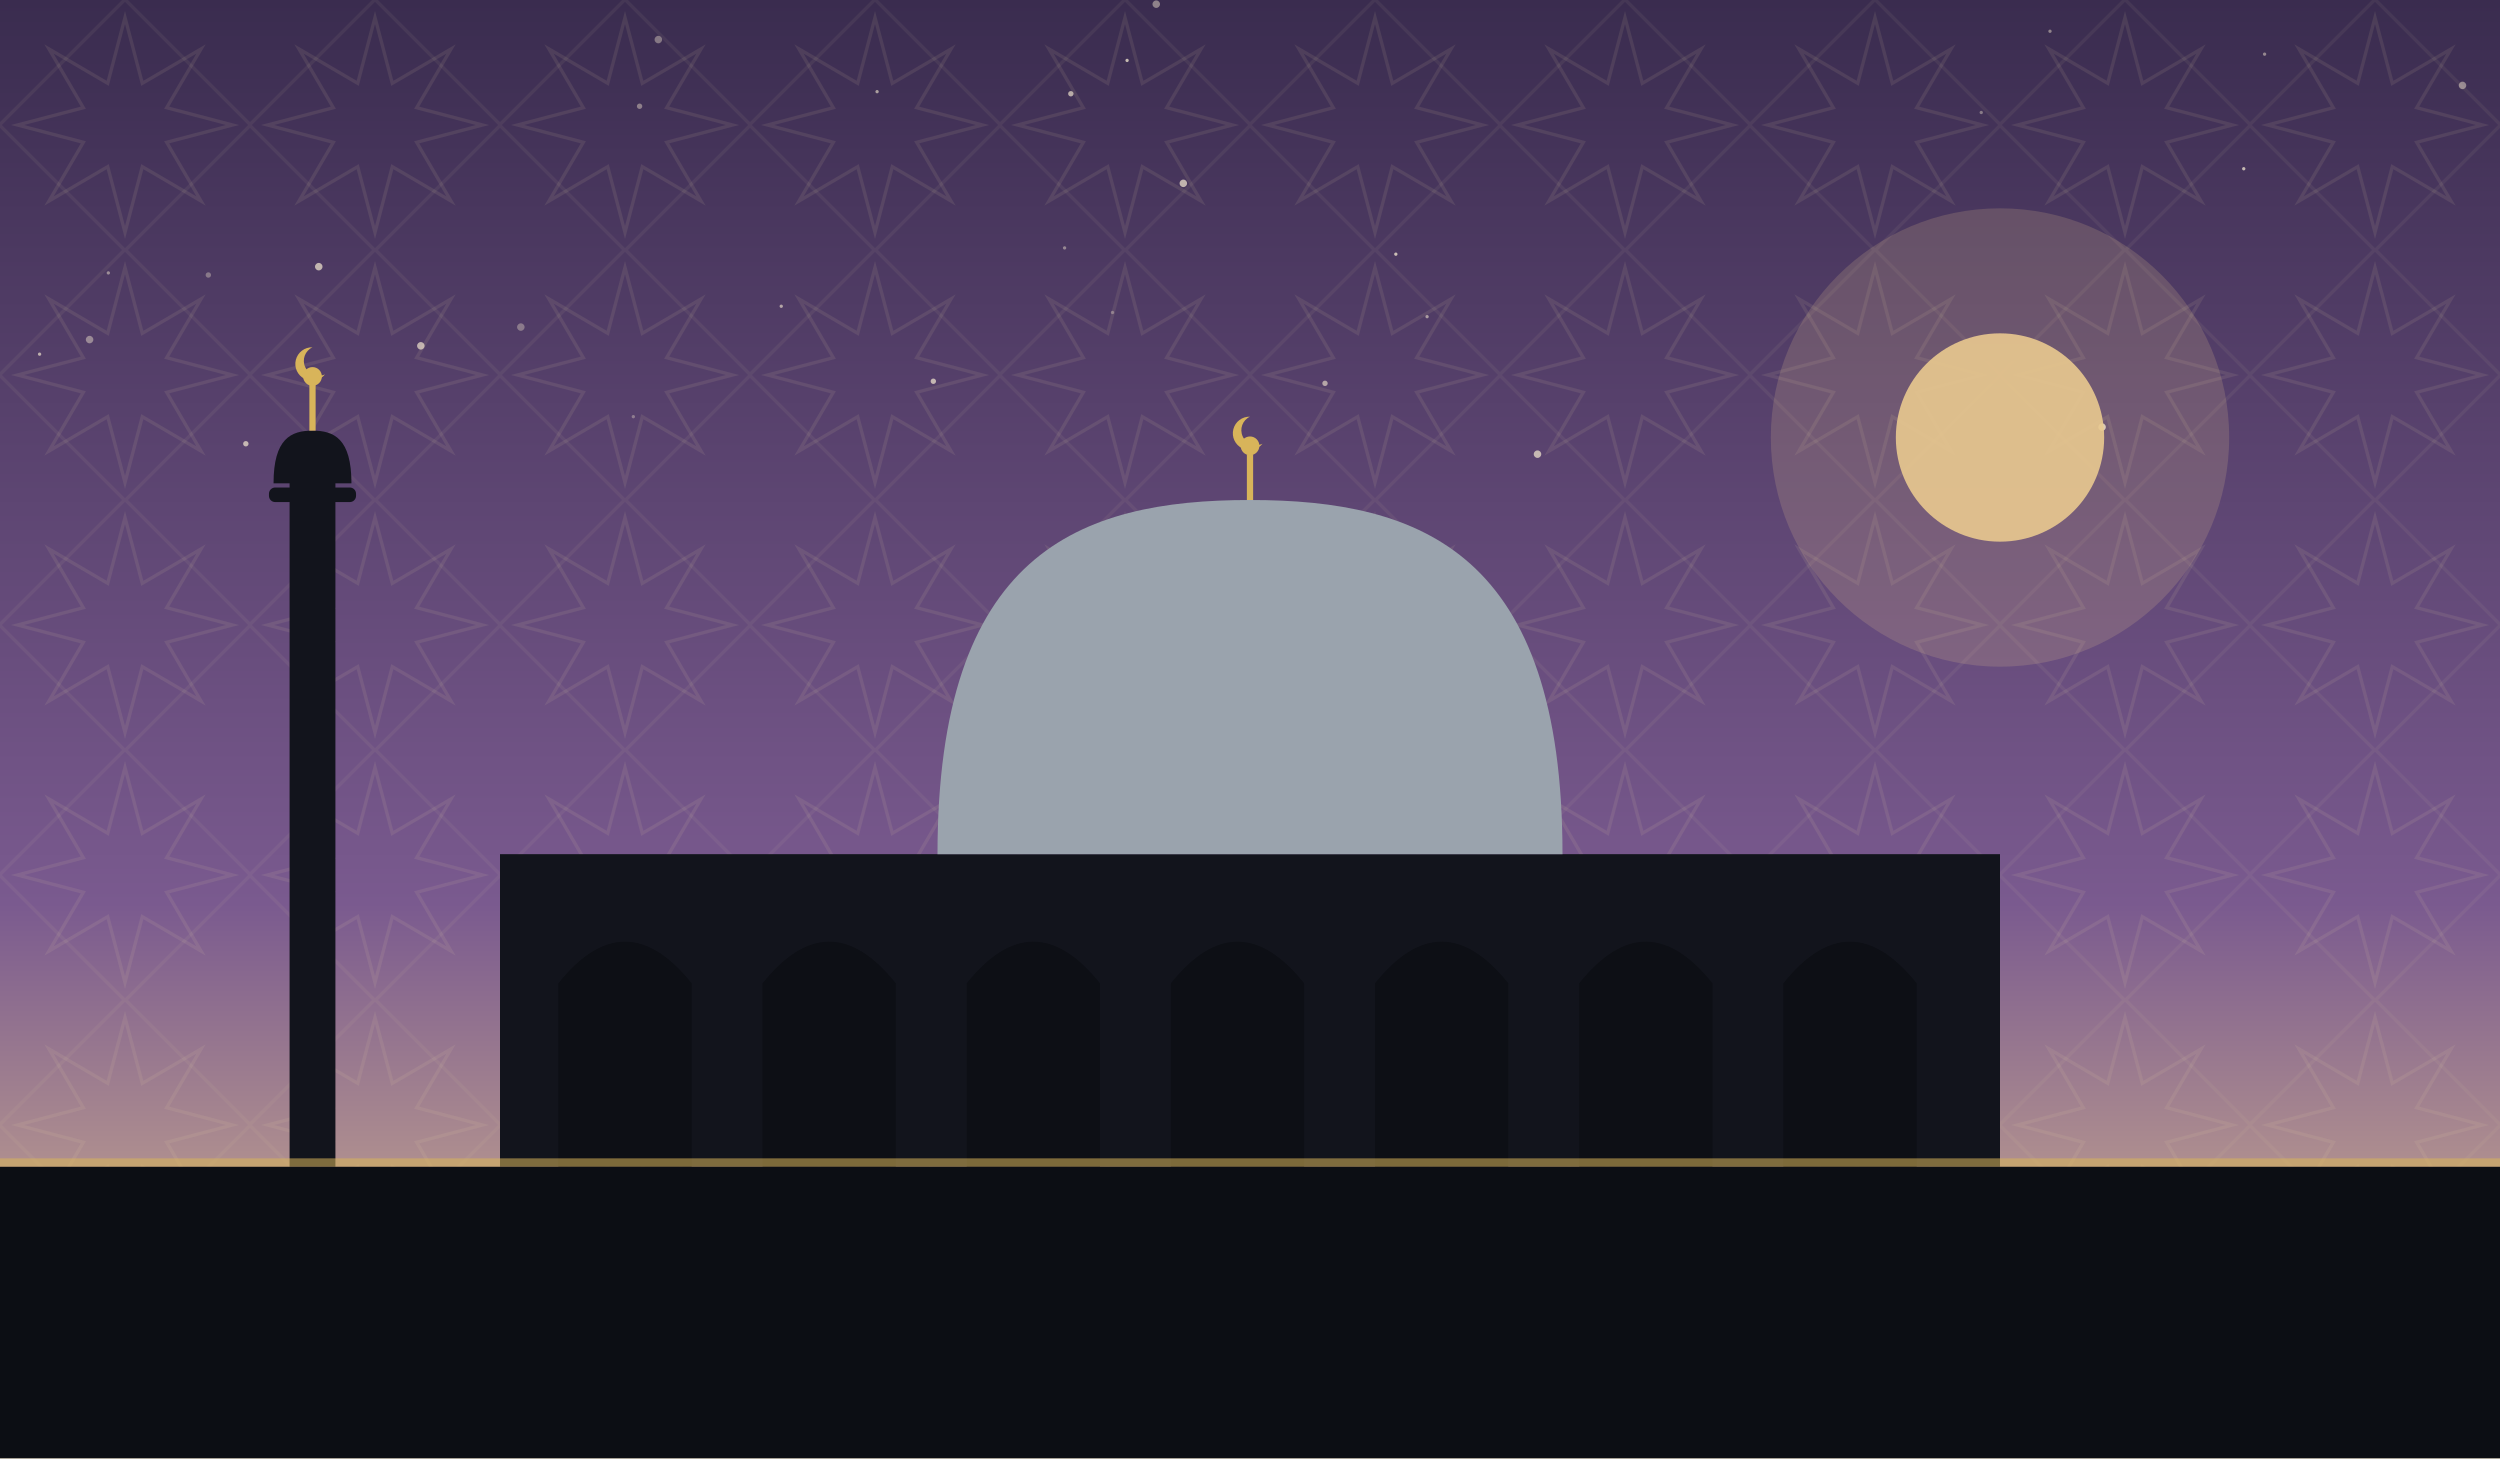
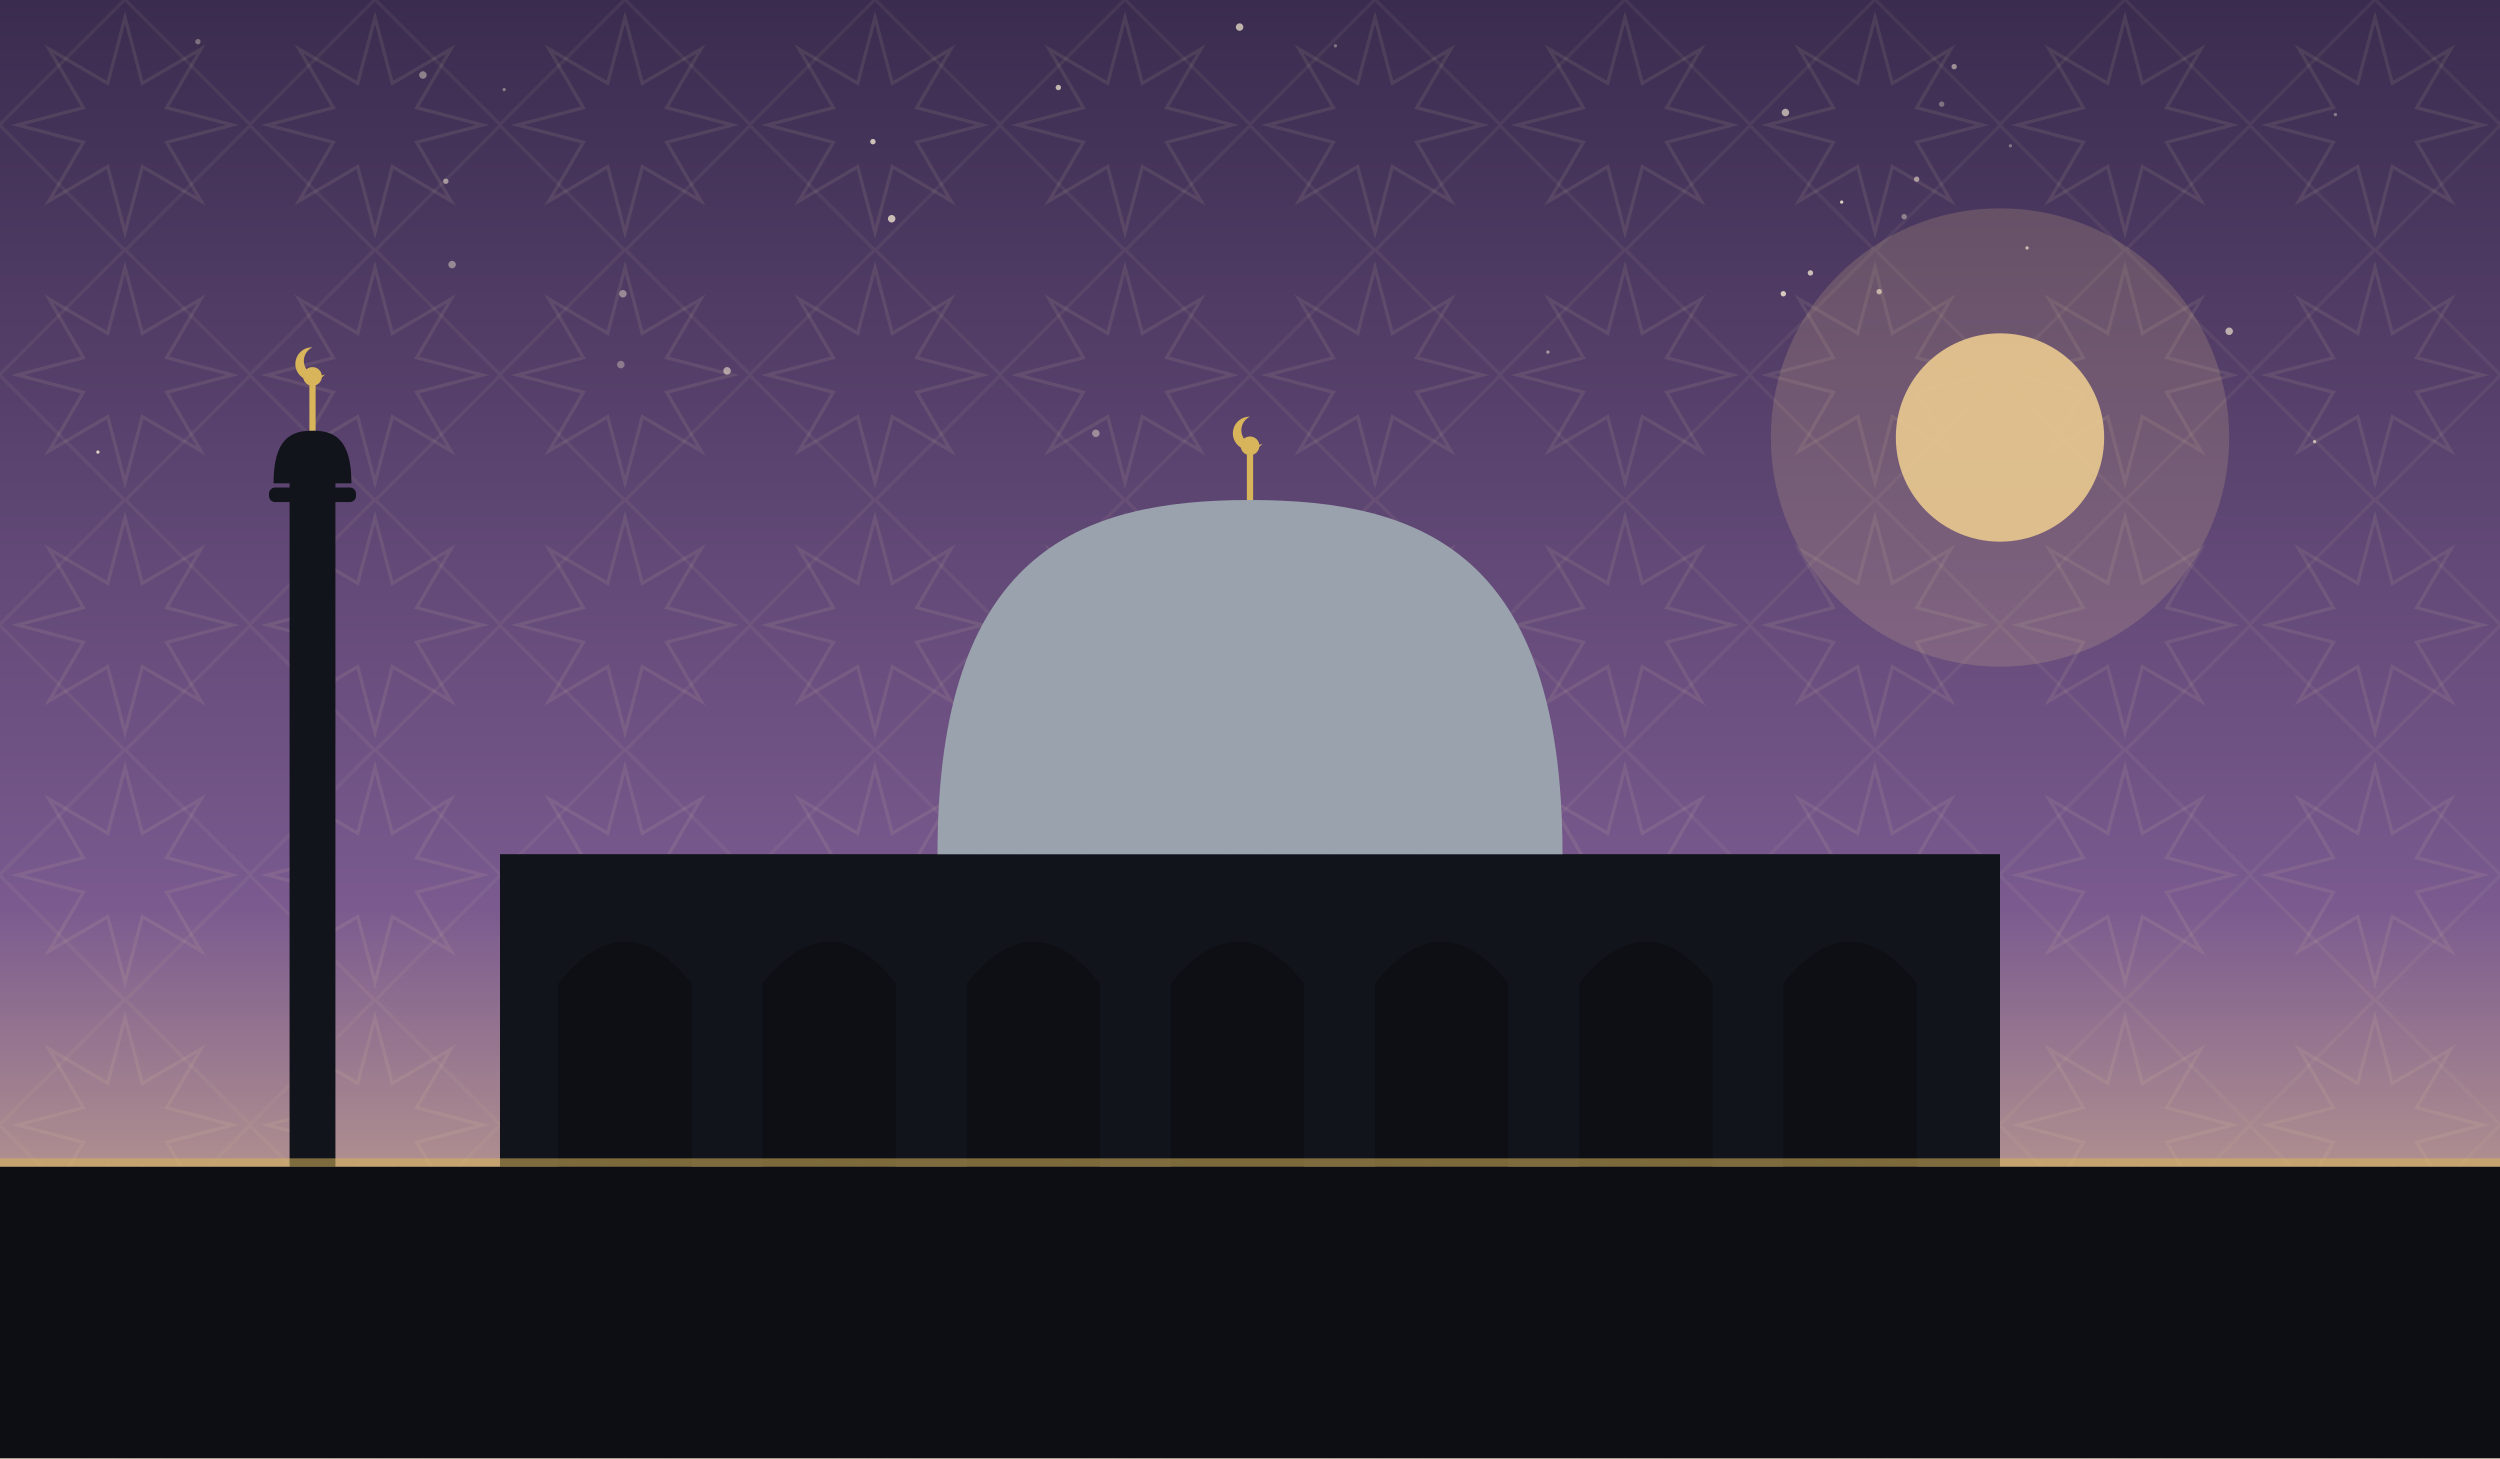
<svg xmlns="http://www.w3.org/2000/svg" viewBox="0 0 1200 700" role="img">
  <defs>
    <linearGradient id="sky" x1="0" y1="0" x2="0" y2="1">
      <stop offset="0" stop-color="#3a2c4f" />
      <stop offset="0.62" stop-color="#7a5a8f" />
      <stop offset="1" stop-color="#e9c98f" />
    </linearGradient>
    <pattern id="g1" width="120" height="120" patternUnits="userSpaceOnUse">
      <polygon points="111.6,60.0 80.0,68.3 96.5,96.5 68.3,80.0 60.0,111.6 51.7,80.0 23.5,96.5 40.0,68.3 8.4,60.0 40.0,51.7 23.5,23.5 51.7,40.0 60.0,8.4 68.3,40.0 96.5,23.5 80.0,51.7" fill="none" stroke="#e8d9a8" stroke-width="1.6" opacity="0.1" />
      <rect x="17.4" y="17.4" width="85.2" height="85.2" fill="none" stroke="#e8d9a8" stroke-width="1.6" opacity="0.07" transform="rotate(45 60.0 60.0)" />
    </pattern>
  </defs>
  <rect width="1200" height="700" fill="url(#sky)" />
  <rect width="1200" height="700" fill="url(#g1)" />
-   <circle cx="738" cy="218" r="1.8" fill="#f7ecd2" opacity="0.69" />
-   <circle cx="52" cy="131" r="0.8" fill="#f7ecd2" opacity="0.47" />
-   <circle cx="511" cy="119" r="0.8" fill="#f7ecd2" opacity="0.44" />
-   <circle cx="555" cy="2" r="1.8" fill="#f7ecd2" opacity="0.45" />
-   <circle cx="304" cy="200" r="0.8" fill="#f7ecd2" opacity="0.35" />
-   <circle cx="118" cy="213" r="1.3" fill="#f7ecd2" opacity="0.69" />
-   <circle cx="1077" cy="81" r="0.8" fill="#f7ecd2" opacity="0.72" />
-   <circle cx="421" cy="44" r="0.8" fill="#f7ecd2" opacity="0.59" />
-   <circle cx="670" cy="122" r="0.8" fill="#f7ecd2" opacity="0.75" />
-   <circle cx="984" cy="15" r="0.8" fill="#f7ecd2" opacity="0.45" />
-   <circle cx="43" cy="163" r="1.8" fill="#f7ecd2" opacity="0.44" />
-   <circle cx="1087" cy="26" r="0.8" fill="#f7ecd2" opacity="0.47" />
-   <circle cx="636" cy="184" r="1.3" fill="#f7ecd2" opacity="0.59" />
-   <circle cx="250" cy="157" r="1.8" fill="#f7ecd2" opacity="0.35" />
-   <circle cx="1009" cy="205" r="1.8" fill="#f7ecd2" opacity="0.80" />
-   <circle cx="153" cy="128" r="1.8" fill="#f7ecd2" opacity="0.69" />
-   <circle cx="202" cy="166" r="1.8" fill="#f7ecd2" opacity="0.67" />
-   <circle cx="316" cy="19" r="1.8" fill="#f7ecd2" opacity="0.39" />
-   <circle cx="375" cy="147" r="0.8" fill="#f7ecd2" opacity="0.60" />
-   <circle cx="19" cy="170" r="0.8" fill="#f7ecd2" opacity="0.65" />
-   <circle cx="568" cy="88" r="1.8" fill="#f7ecd2" opacity="0.69" />
-   <circle cx="1182" cy="41" r="1.8" fill="#f7ecd2" opacity="0.47" />
-   <circle cx="541" cy="29" r="0.8" fill="#f7ecd2" opacity="0.74" />
-   <circle cx="685" cy="152" r="0.8" fill="#f7ecd2" opacity="0.55" />
-   <circle cx="534" cy="150" r="0.8" fill="#f7ecd2" opacity="0.35" />
-   <circle cx="448" cy="183" r="1.3" fill="#f7ecd2" opacity="0.69" />
-   <circle cx="307" cy="51" r="1.3" fill="#f7ecd2" opacity="0.42" />
-   <circle cx="951" cy="54" r="0.8" fill="#f7ecd2" opacity="0.39" />
-   <circle cx="100" cy="132" r="1.3" fill="#f7ecd2" opacity="0.35" />
-   <circle cx="514" cy="45" r="1.3" fill="#f7ecd2" opacity="0.65" />
+   <circle cx="217" cy="127" r="1.8" fill="#f7ecd2" opacity="0.44" />
+   <circle cx="419" cy="68" r="1.3" fill="#f7ecd2" opacity="0.77" />
+   <circle cx="902" cy="140" r="1.3" fill="#f7ecd2" opacity="0.65" />
+   <circle cx="298" cy="175" r="1.8" fill="#f7ecd2" opacity="0.35" />
+   <circle cx="743" cy="169" r="0.8" fill="#f7ecd2" opacity="0.52" />
+   <circle cx="965" cy="70" r="0.8" fill="#f7ecd2" opacity="0.35" />
+   <circle cx="508" cy="42" r="1.3" fill="#f7ecd2" opacity="0.71" />
+   <circle cx="884" cy="97" r="0.8" fill="#f7ecd2" opacity="0.83" />
+   <circle cx="869" cy="131" r="1.3" fill="#f7ecd2" opacity="0.74" />
+   <circle cx="1111" cy="212" r="0.8" fill="#f7ecd2" opacity="0.67" />
+   <circle cx="914" cy="104" r="1.3" fill="#f7ecd2" opacity="0.41" />
+   <circle cx="1070" cy="159" r="1.8" fill="#f7ecd2" opacity="0.65" />
+   <circle cx="595" cy="13" r="1.8" fill="#f7ecd2" opacity="0.70" />
+   <circle cx="857" cy="54" r="1.8" fill="#f7ecd2" opacity="0.63" />
+   <circle cx="920" cy="86" r="1.3" fill="#f7ecd2" opacity="0.55" />
+   <circle cx="856" cy="141" r="1.3" fill="#f7ecd2" opacity="0.81" />
+   <circle cx="1121" cy="55" r="0.8" fill="#f7ecd2" opacity="0.40" />
+   <circle cx="203" cy="36" r="1.8" fill="#f7ecd2" opacity="0.43" />
+   <circle cx="526" cy="208" r="1.8" fill="#f7ecd2" opacity="0.43" />
+   <circle cx="242" cy="43" r="0.8" fill="#f7ecd2" opacity="0.41" />
+   <circle cx="47" cy="217" r="0.8" fill="#f7ecd2" opacity="0.84" />
+   <circle cx="349" cy="178" r="1.8" fill="#f7ecd2" opacity="0.57" />
+   <circle cx="932" cy="50" r="1.3" fill="#f7ecd2" opacity="0.35" />
+   <circle cx="428" cy="105" r="1.8" fill="#f7ecd2" opacity="0.75" />
+   <circle cx="973" cy="119" r="0.8" fill="#f7ecd2" opacity="0.72" />
+   <circle cx="95" cy="20" r="1.3" fill="#f7ecd2" opacity="0.35" />
+   <circle cx="938" cy="32" r="1.3" fill="#f7ecd2" opacity="0.51" />
+   <circle cx="214" cy="87" r="1.3" fill="#f7ecd2" opacity="0.53" />
+   <circle cx="299" cy="141" r="1.8" fill="#f7ecd2" opacity="0.44" />
+   <circle cx="641" cy="22" r="0.8" fill="#f7ecd2" opacity="0.37" />
  <circle cx="960" cy="210" r="110" fill="#e9c98f" opacity="0.18" />
  <circle cx="960" cy="210" r="50" fill="#e9c98f" opacity="0.9" />
  <rect x="240" y="410" width="720" height="150" fill="#12141c" />
  <path d="M 268 560 L 268 472 Q 300 432 332 472 L 332 560 Z" fill="#0c0e14" opacity="0.9" />
  <path d="M 366 560 L 366 472 Q 398 432 430 472 L 430 560 Z" fill="#0c0e14" opacity="0.9" />
  <path d="M 464 560 L 464 472 Q 496 432 528 472 L 528 560 Z" fill="#0c0e14" opacity="0.9" />
  <path d="M 562 560 L 562 472 Q 594 432 626 472 L 626 560 Z" fill="#0c0e14" opacity="0.9" />
  <path d="M 660 560 L 660 472 Q 692 432 724 472 L 724 560 Z" fill="#0c0e14" opacity="0.9" />
  <path d="M 758 560 L 758 472 Q 790 432 822 472 L 822 560 Z" fill="#0c0e14" opacity="0.9" />
  <path d="M 856 560 L 856 472 Q 888 432 920 472 L 920 560 Z" fill="#0c0e14" opacity="0.9" />
  <path d="M 450 410 C 450 265.5, 517.5 240, 600 240 C 682.5 240, 750 265.5, 750 410 Z" fill="#9aa3ad" />
  <line x1="600" y1="240" x2="600" y2="218" stroke="#d8b45a" stroke-width="3" />
  <circle cx="600" cy="214" r="4.5" fill="#d8b45a" />
  <path d="M 600 200 a 8 8 0 1 0 6 13 a 6.4 6.4 0 1 1 -6 -13 Z" fill="#d8b45a" />
  <rect x="139.0" y="230" width="22" height="330" fill="#12141c" />
  <rect x="129.1" y="234" width="41.8" height="7" rx="3" fill="#12141c" />
  <path d="M 131.3 232 C 131.3 210.495, 139.715 206.7, 150 206.7 C 160.285 206.7, 168.7 210.495, 168.7 232 Z" fill="#12141c" />
  <line x1="150" y1="206.7" x2="150" y2="184.7" stroke="#d8b45a" stroke-width="3" />
  <circle cx="150" cy="180.7" r="4.5" fill="#d8b45a" />
  <path d="M 150 166.7 a 8 8 0 1 0 6 13 a 6.4 6.4 0 1 1 -6 -13 Z" fill="#d8b45a" />
  <rect x="0" y="560" width="1200" height="140" fill="#0c0e14" />
  <rect x="0" y="556" width="1200" height="4" fill="#d8b45a" opacity="0.55" />
</svg>
